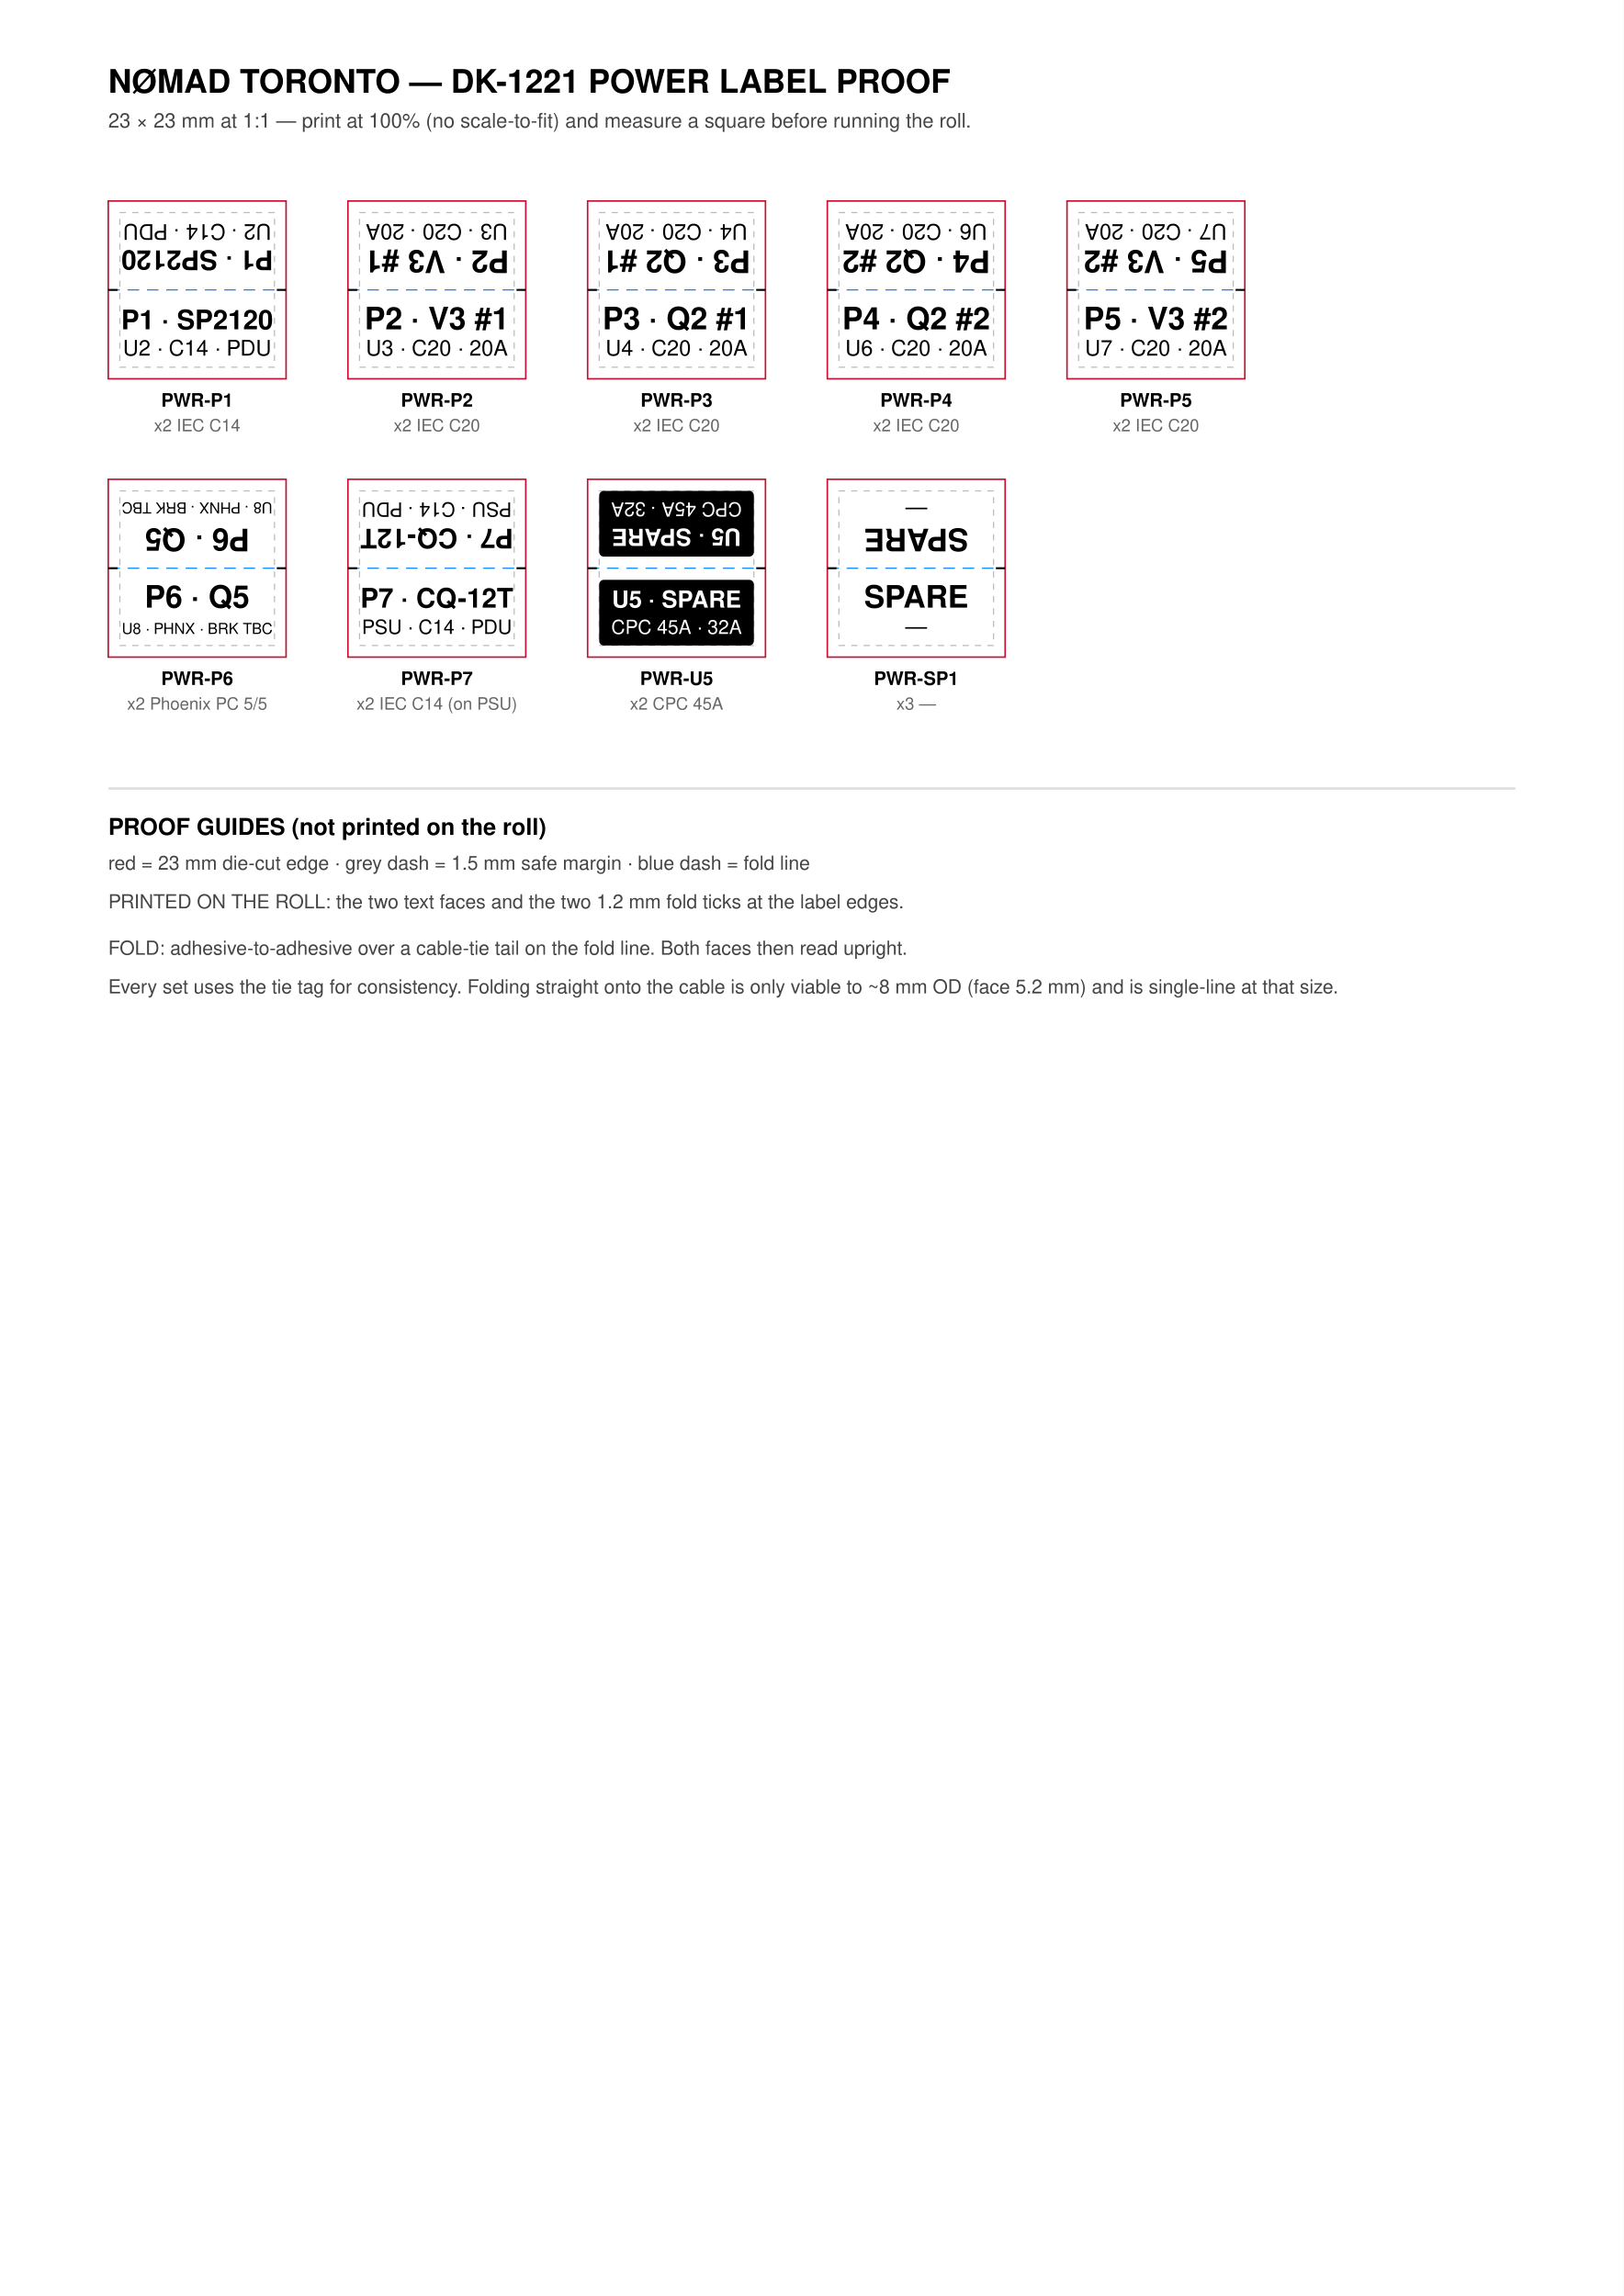
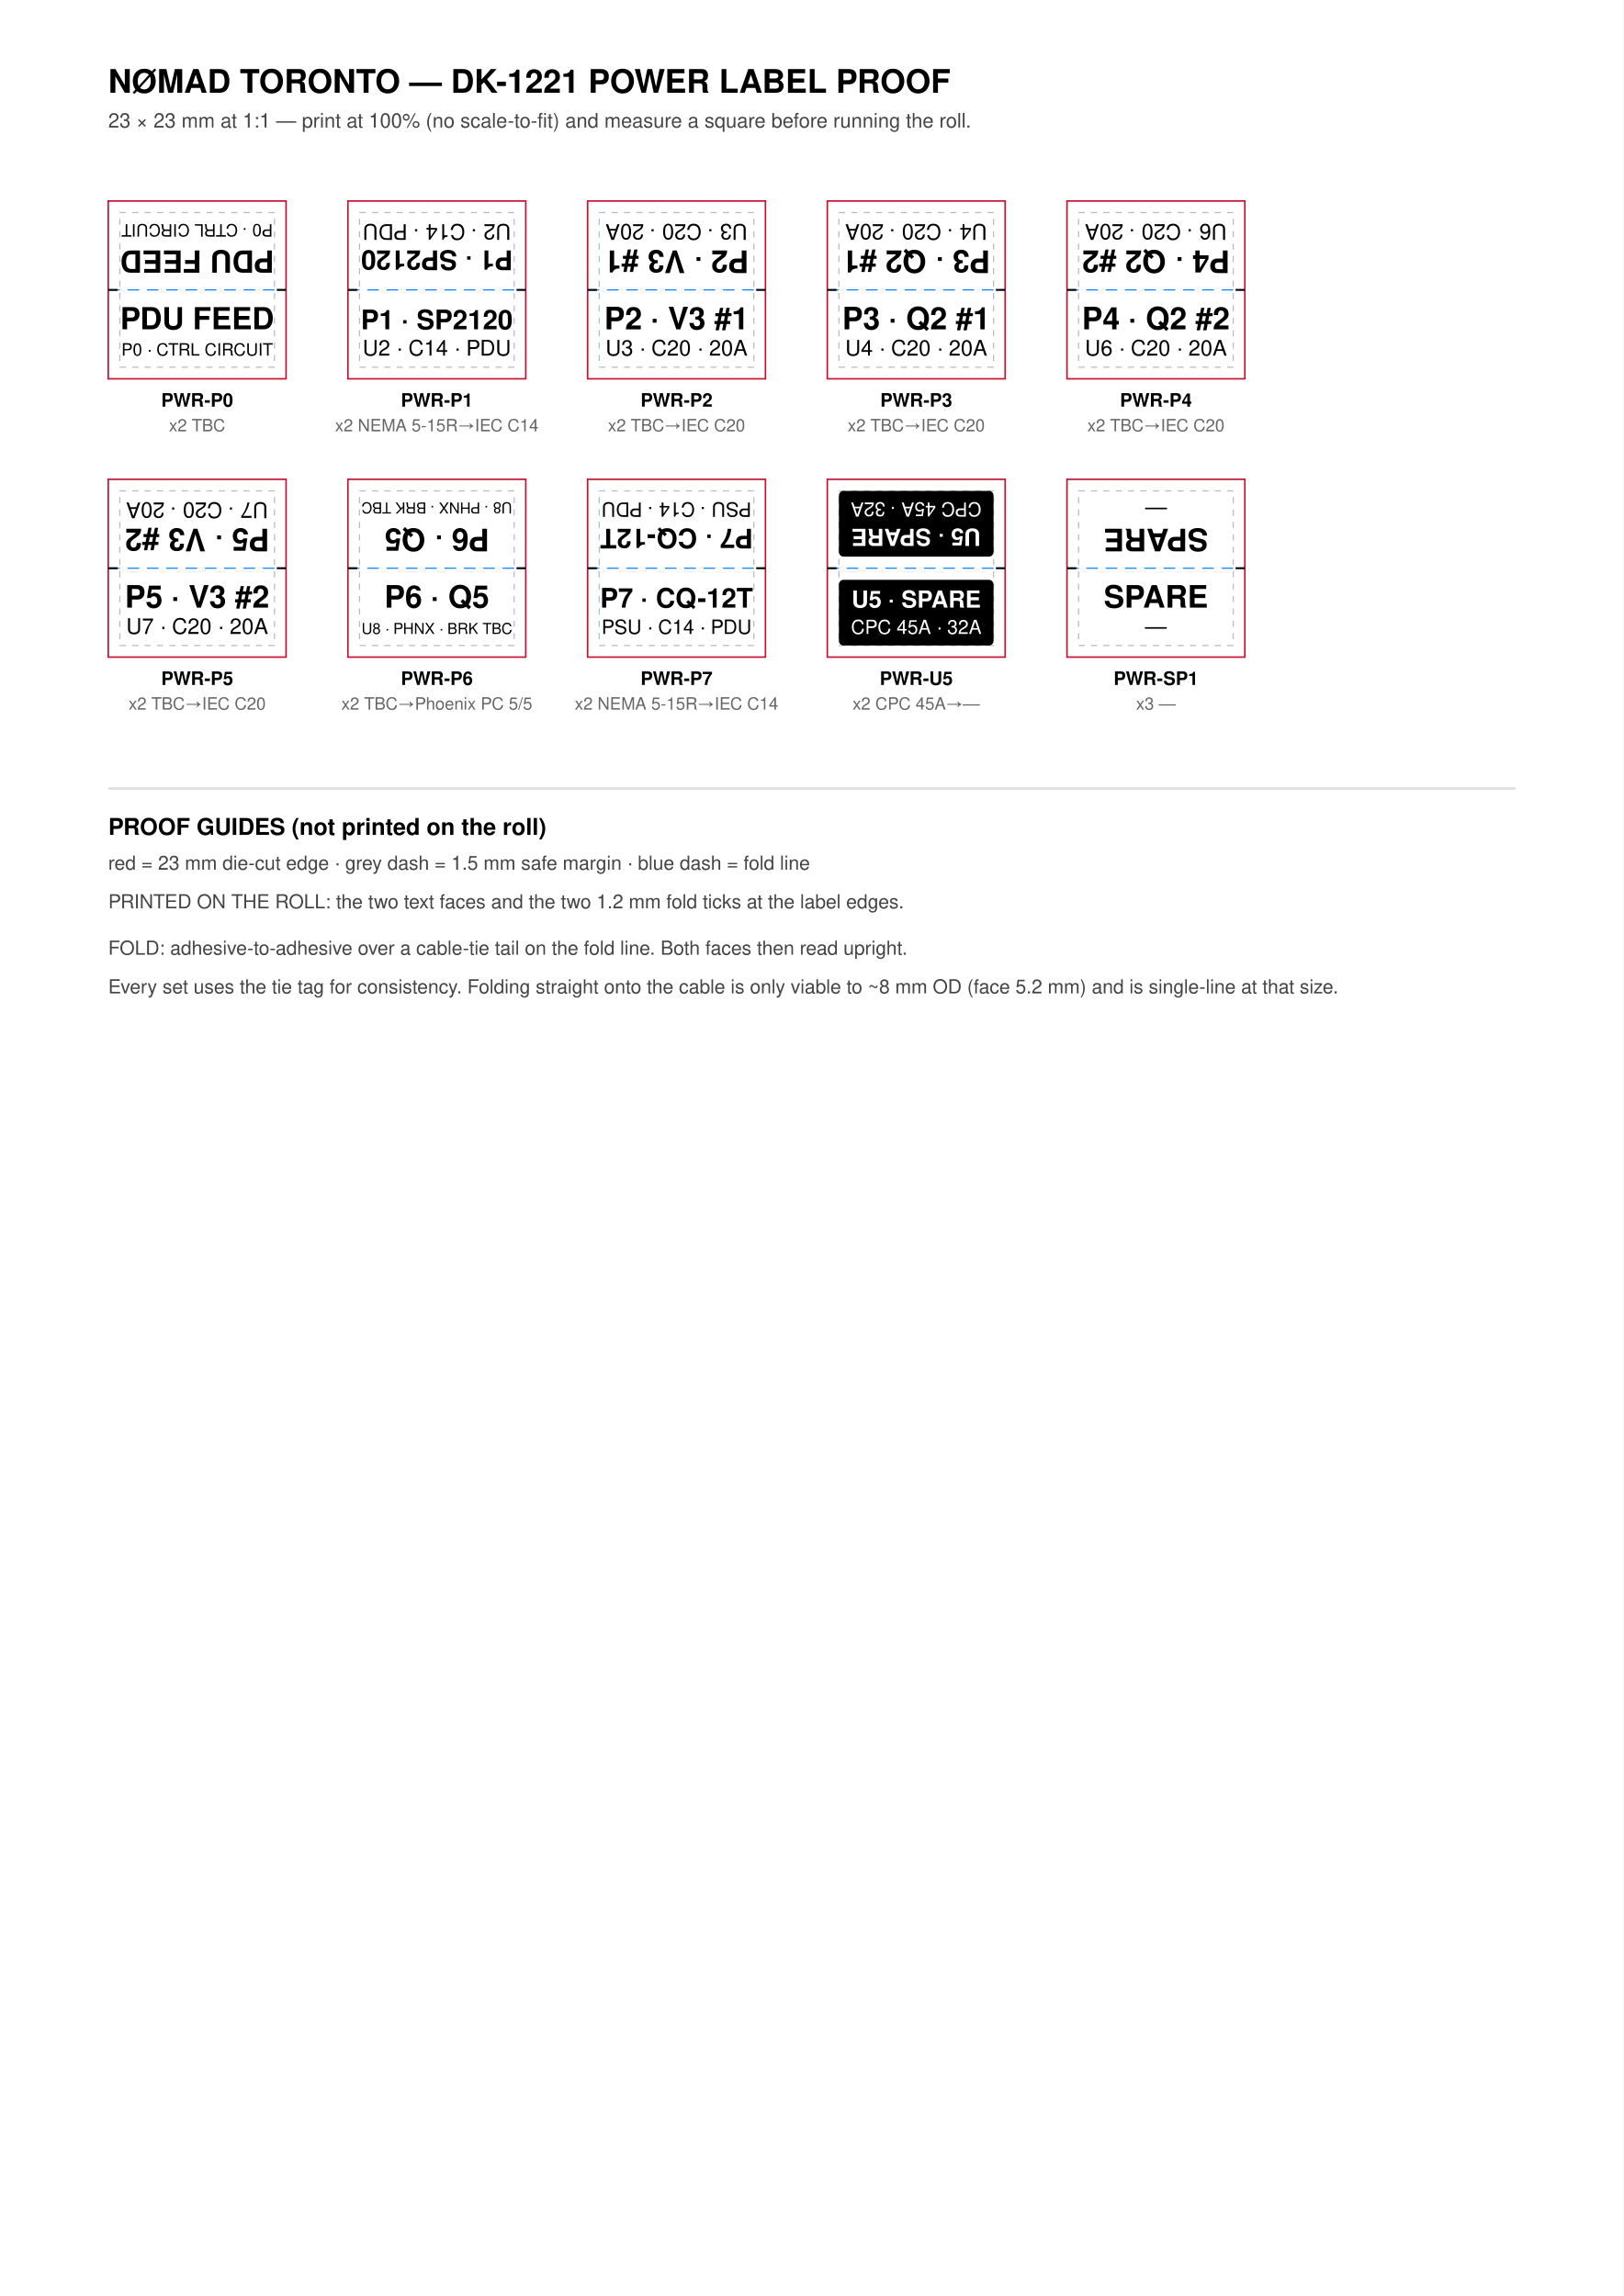
<svg xmlns="http://www.w3.org/2000/svg" width="210.0mm" height="297.0mm" viewBox="0 0 210.0 297.0">
  <rect width="210.0" height="297.0" fill="#fff" />
  <text x="14.00" y="12.00" font-family="Arial Narrow, Liberation Sans Narrow, Helvetica Neue, Helvetica, sans-serif" font-size="4.20" font-weight="bold" fill="#000" text-anchor="start">NØMAD TORONTO — DK-1221 POWER LABEL PROOF</text>
  <text x="14.00" y="16.50" font-family="Arial Narrow, Liberation Sans Narrow, Helvetica Neue, Helvetica, sans-serif" font-size="2.60" font-weight="normal" fill="#444" text-anchor="start">23 × 23 mm at 1:1 — print at 100% (no scale-to-fit) and measure a square before running the roll.</text>
  <g transform="translate(14.00 26.00)">
+     <rect width="23.0" height="23.0" fill="none" stroke="#c8102e" stroke-width="0.2" />
+     <rect x="1.5" y="1.5" width="20.0" height="20.0" fill="none" stroke="#bbb" stroke-width="0.15" stroke-dasharray="0.8 0.8" />
+     <line x1="0" y1="11.5" x2="23.0" y2="11.5" stroke="#0a84ff" stroke-width="0.15" stroke-dasharray="1.5 1" />
+     <g>
+       <text x="11.50" y="16.60" font-family="Arial Narrow, Liberation Sans Narrow, Helvetica Neue, Helvetica, sans-serif" font-size="3.95" font-weight="bold" fill="#000" text-anchor="middle" textLength="19.97" lengthAdjust="spacingAndGlyphs">PDU FEED</text>
+       <text x="11.50" y="20.00" font-family="Arial Narrow, Liberation Sans Narrow, Helvetica Neue, Helvetica, sans-serif" font-size="2.20" font-weight="normal" fill="#000" text-anchor="middle" textLength="19.84" lengthAdjust="spacingAndGlyphs">P0 · CTRL CIRCUIT</text>
+     </g>
+     <g transform="rotate(180 11.50 11.50)">
+       <text x="11.50" y="16.60" font-family="Arial Narrow, Liberation Sans Narrow, Helvetica Neue, Helvetica, sans-serif" font-size="3.95" font-weight="bold" fill="#000" text-anchor="middle" textLength="19.97" lengthAdjust="spacingAndGlyphs">PDU FEED</text>
+       <text x="11.50" y="20.00" font-family="Arial Narrow, Liberation Sans Narrow, Helvetica Neue, Helvetica, sans-serif" font-size="2.20" font-weight="normal" fill="#000" text-anchor="middle" textLength="19.84" lengthAdjust="spacingAndGlyphs">P0 · CTRL CIRCUIT</text>
+     </g>
+     <line x1="0" y1="11.50" x2="1.20" y2="11.50" stroke="#000" stroke-width="0.25" />
+     <line x1="21.80" y1="11.50" x2="23.00" y2="11.50" stroke="#000" stroke-width="0.25" />
+   </g>
+   <text x="25.50" y="52.60" font-family="Arial Narrow, Liberation Sans Narrow, Helvetica Neue, Helvetica, sans-serif" font-size="2.40" font-weight="bold" fill="#000" text-anchor="middle">PWR-P0</text>
+   <text x="25.50" y="55.80" font-family="Arial Narrow, Liberation Sans Narrow, Helvetica Neue, Helvetica, sans-serif" font-size="2.20" font-weight="normal" fill="#666" text-anchor="middle">x2  TBC</text>
+   <g transform="translate(45.00 26.00)">
    <rect width="23.0" height="23.0" fill="none" stroke="#c8102e" stroke-width="0.2" />
    <rect x="1.5" y="1.5" width="20.0" height="20.0" fill="none" stroke="#bbb" stroke-width="0.15" stroke-dasharray="0.8 0.8" />
    <line x1="0" y1="11.5" x2="23.0" y2="11.5" stroke="#0a84ff" stroke-width="0.15" stroke-dasharray="1.5 1" />
    <g>
      <text x="11.50" y="16.60" font-family="Arial Narrow, Liberation Sans Narrow, Helvetica Neue, Helvetica, sans-serif" font-size="3.50" font-weight="bold" fill="#000" text-anchor="middle" textLength="19.85" lengthAdjust="spacingAndGlyphs">P1 · SP2120</text>
      <text x="11.50" y="20.00" font-family="Arial Narrow, Liberation Sans Narrow, Helvetica Neue, Helvetica, sans-serif" font-size="2.80" font-weight="normal" fill="#000" text-anchor="middle" textLength="19.60" lengthAdjust="spacingAndGlyphs">U2 · C14 · PDU</text>
    </g>
    <g transform="rotate(180 11.50 11.50)">
      <text x="11.50" y="16.60" font-family="Arial Narrow, Liberation Sans Narrow, Helvetica Neue, Helvetica, sans-serif" font-size="3.50" font-weight="bold" fill="#000" text-anchor="middle" textLength="19.85" lengthAdjust="spacingAndGlyphs">P1 · SP2120</text>
      <text x="11.50" y="20.00" font-family="Arial Narrow, Liberation Sans Narrow, Helvetica Neue, Helvetica, sans-serif" font-size="2.80" font-weight="normal" fill="#000" text-anchor="middle" textLength="19.60" lengthAdjust="spacingAndGlyphs">U2 · C14 · PDU</text>
    </g>
    <line x1="0" y1="11.50" x2="1.20" y2="11.50" stroke="#000" stroke-width="0.25" />
    <line x1="21.80" y1="11.50" x2="23.00" y2="11.50" stroke="#000" stroke-width="0.25" />
  </g>
-   <text x="25.50" y="52.60" font-family="Arial Narrow, Liberation Sans Narrow, Helvetica Neue, Helvetica, sans-serif" font-size="2.40" font-weight="bold" fill="#000" text-anchor="middle">PWR-P1</text>
-   <text x="25.50" y="55.80" font-family="Arial Narrow, Liberation Sans Narrow, Helvetica Neue, Helvetica, sans-serif" font-size="2.20" font-weight="normal" fill="#666" text-anchor="middle">x2  IEC C14</text>
-   <g transform="translate(45.00 26.00)">
+   <text x="56.50" y="52.60" font-family="Arial Narrow, Liberation Sans Narrow, Helvetica Neue, Helvetica, sans-serif" font-size="2.40" font-weight="bold" fill="#000" text-anchor="middle">PWR-P1</text>
+   <text x="56.50" y="55.80" font-family="Arial Narrow, Liberation Sans Narrow, Helvetica Neue, Helvetica, sans-serif" font-size="2.20" font-weight="normal" fill="#666" text-anchor="middle">x2  NEMA 5-15R→IEC C14</text>
+   <g transform="translate(76.00 26.00)">
    <rect width="23.0" height="23.0" fill="none" stroke="#c8102e" stroke-width="0.2" />
    <rect x="1.5" y="1.5" width="20.0" height="20.0" fill="none" stroke="#bbb" stroke-width="0.15" stroke-dasharray="0.8 0.8" />
    <line x1="0" y1="11.5" x2="23.0" y2="11.5" stroke="#0a84ff" stroke-width="0.15" stroke-dasharray="1.5 1" />
    <g>
      <text x="11.50" y="16.60" font-family="Arial Narrow, Liberation Sans Narrow, Helvetica Neue, Helvetica, sans-serif" font-size="4.00" font-weight="bold" fill="#000" text-anchor="middle" textLength="18.90" lengthAdjust="spacingAndGlyphs">P2 · V3 #1</text>
      <text x="11.50" y="20.00" font-family="Arial Narrow, Liberation Sans Narrow, Helvetica Neue, Helvetica, sans-serif" font-size="2.80" font-weight="normal" fill="#000" text-anchor="middle" textLength="18.67" lengthAdjust="spacingAndGlyphs">U3 · C20 · 20A</text>
    </g>
    <g transform="rotate(180 11.50 11.50)">
      <text x="11.50" y="16.60" font-family="Arial Narrow, Liberation Sans Narrow, Helvetica Neue, Helvetica, sans-serif" font-size="4.00" font-weight="bold" fill="#000" text-anchor="middle" textLength="18.90" lengthAdjust="spacingAndGlyphs">P2 · V3 #1</text>
      <text x="11.50" y="20.00" font-family="Arial Narrow, Liberation Sans Narrow, Helvetica Neue, Helvetica, sans-serif" font-size="2.80" font-weight="normal" fill="#000" text-anchor="middle" textLength="18.67" lengthAdjust="spacingAndGlyphs">U3 · C20 · 20A</text>
    </g>
    <line x1="0" y1="11.50" x2="1.20" y2="11.50" stroke="#000" stroke-width="0.25" />
    <line x1="21.80" y1="11.50" x2="23.00" y2="11.50" stroke="#000" stroke-width="0.25" />
  </g>
-   <text x="56.50" y="52.60" font-family="Arial Narrow, Liberation Sans Narrow, Helvetica Neue, Helvetica, sans-serif" font-size="2.40" font-weight="bold" fill="#000" text-anchor="middle">PWR-P2</text>
-   <text x="56.50" y="55.80" font-family="Arial Narrow, Liberation Sans Narrow, Helvetica Neue, Helvetica, sans-serif" font-size="2.20" font-weight="normal" fill="#666" text-anchor="middle">x2  IEC C20</text>
-   <g transform="translate(76.00 26.00)">
+   <text x="87.50" y="52.60" font-family="Arial Narrow, Liberation Sans Narrow, Helvetica Neue, Helvetica, sans-serif" font-size="2.40" font-weight="bold" fill="#000" text-anchor="middle">PWR-P2</text>
+   <text x="87.50" y="55.80" font-family="Arial Narrow, Liberation Sans Narrow, Helvetica Neue, Helvetica, sans-serif" font-size="2.20" font-weight="normal" fill="#666" text-anchor="middle">x2  TBC→IEC C20</text>
+   <g transform="translate(107.00 26.00)">
    <rect width="23.0" height="23.0" fill="none" stroke="#c8102e" stroke-width="0.2" />
    <rect x="1.5" y="1.5" width="20.0" height="20.0" fill="none" stroke="#bbb" stroke-width="0.15" stroke-dasharray="0.8 0.8" />
    <line x1="0" y1="11.5" x2="23.0" y2="11.5" stroke="#0a84ff" stroke-width="0.15" stroke-dasharray="1.5 1" />
    <g>
      <text x="11.50" y="16.60" font-family="Arial Narrow, Liberation Sans Narrow, Helvetica Neue, Helvetica, sans-serif" font-size="4.00" font-weight="bold" fill="#000" text-anchor="middle" textLength="19.34" lengthAdjust="spacingAndGlyphs">P3 · Q2 #1</text>
      <text x="11.50" y="20.00" font-family="Arial Narrow, Liberation Sans Narrow, Helvetica Neue, Helvetica, sans-serif" font-size="2.80" font-weight="normal" fill="#000" text-anchor="middle" textLength="18.67" lengthAdjust="spacingAndGlyphs">U4 · C20 · 20A</text>
    </g>
    <g transform="rotate(180 11.50 11.50)">
      <text x="11.50" y="16.60" font-family="Arial Narrow, Liberation Sans Narrow, Helvetica Neue, Helvetica, sans-serif" font-size="4.00" font-weight="bold" fill="#000" text-anchor="middle" textLength="19.34" lengthAdjust="spacingAndGlyphs">P3 · Q2 #1</text>
      <text x="11.50" y="20.00" font-family="Arial Narrow, Liberation Sans Narrow, Helvetica Neue, Helvetica, sans-serif" font-size="2.80" font-weight="normal" fill="#000" text-anchor="middle" textLength="18.67" lengthAdjust="spacingAndGlyphs">U4 · C20 · 20A</text>
    </g>
    <line x1="0" y1="11.50" x2="1.20" y2="11.50" stroke="#000" stroke-width="0.25" />
    <line x1="21.80" y1="11.50" x2="23.00" y2="11.50" stroke="#000" stroke-width="0.25" />
  </g>
-   <text x="87.50" y="52.60" font-family="Arial Narrow, Liberation Sans Narrow, Helvetica Neue, Helvetica, sans-serif" font-size="2.40" font-weight="bold" fill="#000" text-anchor="middle">PWR-P3</text>
-   <text x="87.50" y="55.80" font-family="Arial Narrow, Liberation Sans Narrow, Helvetica Neue, Helvetica, sans-serif" font-size="2.20" font-weight="normal" fill="#666" text-anchor="middle">x2  IEC C20</text>
-   <g transform="translate(107.00 26.00)">
+   <text x="118.50" y="52.60" font-family="Arial Narrow, Liberation Sans Narrow, Helvetica Neue, Helvetica, sans-serif" font-size="2.40" font-weight="bold" fill="#000" text-anchor="middle">PWR-P3</text>
+   <text x="118.50" y="55.80" font-family="Arial Narrow, Liberation Sans Narrow, Helvetica Neue, Helvetica, sans-serif" font-size="2.20" font-weight="normal" fill="#666" text-anchor="middle">x2  TBC→IEC C20</text>
+   <g transform="translate(138.00 26.00)">
    <rect width="23.0" height="23.0" fill="none" stroke="#c8102e" stroke-width="0.2" />
    <rect x="1.5" y="1.5" width="20.0" height="20.0" fill="none" stroke="#bbb" stroke-width="0.15" stroke-dasharray="0.8 0.8" />
    <line x1="0" y1="11.5" x2="23.0" y2="11.5" stroke="#0a84ff" stroke-width="0.15" stroke-dasharray="1.5 1" />
    <g>
      <text x="11.50" y="16.60" font-family="Arial Narrow, Liberation Sans Narrow, Helvetica Neue, Helvetica, sans-serif" font-size="4.00" font-weight="bold" fill="#000" text-anchor="middle" textLength="19.34" lengthAdjust="spacingAndGlyphs">P4 · Q2 #2</text>
      <text x="11.50" y="20.00" font-family="Arial Narrow, Liberation Sans Narrow, Helvetica Neue, Helvetica, sans-serif" font-size="2.80" font-weight="normal" fill="#000" text-anchor="middle" textLength="18.67" lengthAdjust="spacingAndGlyphs">U6 · C20 · 20A</text>
    </g>
    <g transform="rotate(180 11.50 11.50)">
      <text x="11.50" y="16.60" font-family="Arial Narrow, Liberation Sans Narrow, Helvetica Neue, Helvetica, sans-serif" font-size="4.00" font-weight="bold" fill="#000" text-anchor="middle" textLength="19.34" lengthAdjust="spacingAndGlyphs">P4 · Q2 #2</text>
      <text x="11.50" y="20.00" font-family="Arial Narrow, Liberation Sans Narrow, Helvetica Neue, Helvetica, sans-serif" font-size="2.80" font-weight="normal" fill="#000" text-anchor="middle" textLength="18.67" lengthAdjust="spacingAndGlyphs">U6 · C20 · 20A</text>
    </g>
    <line x1="0" y1="11.50" x2="1.20" y2="11.50" stroke="#000" stroke-width="0.25" />
    <line x1="21.80" y1="11.50" x2="23.00" y2="11.50" stroke="#000" stroke-width="0.25" />
  </g>
-   <text x="118.50" y="52.60" font-family="Arial Narrow, Liberation Sans Narrow, Helvetica Neue, Helvetica, sans-serif" font-size="2.40" font-weight="bold" fill="#000" text-anchor="middle">PWR-P4</text>
-   <text x="118.50" y="55.80" font-family="Arial Narrow, Liberation Sans Narrow, Helvetica Neue, Helvetica, sans-serif" font-size="2.20" font-weight="normal" fill="#666" text-anchor="middle">x2  IEC C20</text>
-   <g transform="translate(138.00 26.00)">
+   <text x="149.50" y="52.60" font-family="Arial Narrow, Liberation Sans Narrow, Helvetica Neue, Helvetica, sans-serif" font-size="2.40" font-weight="bold" fill="#000" text-anchor="middle">PWR-P4</text>
+   <text x="149.50" y="55.80" font-family="Arial Narrow, Liberation Sans Narrow, Helvetica Neue, Helvetica, sans-serif" font-size="2.20" font-weight="normal" fill="#666" text-anchor="middle">x2  TBC→IEC C20</text>
+   <g transform="translate(14.00 62.00)">
    <rect width="23.0" height="23.0" fill="none" stroke="#c8102e" stroke-width="0.2" />
    <rect x="1.5" y="1.5" width="20.0" height="20.0" fill="none" stroke="#bbb" stroke-width="0.15" stroke-dasharray="0.8 0.8" />
    <line x1="0" y1="11.5" x2="23.0" y2="11.5" stroke="#0a84ff" stroke-width="0.15" stroke-dasharray="1.5 1" />
    <g>
      <text x="11.50" y="16.60" font-family="Arial Narrow, Liberation Sans Narrow, Helvetica Neue, Helvetica, sans-serif" font-size="4.00" font-weight="bold" fill="#000" text-anchor="middle" textLength="18.90" lengthAdjust="spacingAndGlyphs">P5 · V3 #2</text>
      <text x="11.50" y="20.00" font-family="Arial Narrow, Liberation Sans Narrow, Helvetica Neue, Helvetica, sans-serif" font-size="2.80" font-weight="normal" fill="#000" text-anchor="middle" textLength="18.67" lengthAdjust="spacingAndGlyphs">U7 · C20 · 20A</text>
    </g>
    <g transform="rotate(180 11.50 11.50)">
      <text x="11.50" y="16.60" font-family="Arial Narrow, Liberation Sans Narrow, Helvetica Neue, Helvetica, sans-serif" font-size="4.00" font-weight="bold" fill="#000" text-anchor="middle" textLength="18.90" lengthAdjust="spacingAndGlyphs">P5 · V3 #2</text>
      <text x="11.50" y="20.00" font-family="Arial Narrow, Liberation Sans Narrow, Helvetica Neue, Helvetica, sans-serif" font-size="2.80" font-weight="normal" fill="#000" text-anchor="middle" textLength="18.67" lengthAdjust="spacingAndGlyphs">U7 · C20 · 20A</text>
    </g>
    <line x1="0" y1="11.50" x2="1.20" y2="11.50" stroke="#000" stroke-width="0.25" />
    <line x1="21.80" y1="11.50" x2="23.00" y2="11.50" stroke="#000" stroke-width="0.25" />
  </g>
-   <text x="149.50" y="52.60" font-family="Arial Narrow, Liberation Sans Narrow, Helvetica Neue, Helvetica, sans-serif" font-size="2.40" font-weight="bold" fill="#000" text-anchor="middle">PWR-P5</text>
-   <text x="149.50" y="55.80" font-family="Arial Narrow, Liberation Sans Narrow, Helvetica Neue, Helvetica, sans-serif" font-size="2.20" font-weight="normal" fill="#666" text-anchor="middle">x2  IEC C20</text>
-   <g transform="translate(14.00 62.00)">
+   <text x="25.50" y="88.60" font-family="Arial Narrow, Liberation Sans Narrow, Helvetica Neue, Helvetica, sans-serif" font-size="2.40" font-weight="bold" fill="#000" text-anchor="middle">PWR-P5</text>
+   <text x="25.50" y="91.80" font-family="Arial Narrow, Liberation Sans Narrow, Helvetica Neue, Helvetica, sans-serif" font-size="2.20" font-weight="normal" fill="#666" text-anchor="middle">x2  TBC→IEC C20</text>
+   <g transform="translate(45.00 62.00)">
    <rect width="23.0" height="23.0" fill="none" stroke="#c8102e" stroke-width="0.2" />
    <rect x="1.5" y="1.5" width="20.0" height="20.0" fill="none" stroke="#bbb" stroke-width="0.15" stroke-dasharray="0.8 0.8" />
    <line x1="0" y1="11.5" x2="23.0" y2="11.5" stroke="#0a84ff" stroke-width="0.15" stroke-dasharray="1.5 1" />
    <g>
      <text x="11.50" y="16.60" font-family="Arial Narrow, Liberation Sans Narrow, Helvetica Neue, Helvetica, sans-serif" font-size="4.00" font-weight="bold" fill="#000" text-anchor="middle" textLength="13.78" lengthAdjust="spacingAndGlyphs">P6 · Q5</text>
      <text x="11.50" y="20.00" font-family="Arial Narrow, Liberation Sans Narrow, Helvetica Neue, Helvetica, sans-serif" font-size="1.95" font-weight="normal" fill="#000" text-anchor="middle" textLength="19.79" lengthAdjust="spacingAndGlyphs">U8 · PHNX · BRK TBC</text>
    </g>
    <g transform="rotate(180 11.50 11.50)">
      <text x="11.50" y="16.60" font-family="Arial Narrow, Liberation Sans Narrow, Helvetica Neue, Helvetica, sans-serif" font-size="4.00" font-weight="bold" fill="#000" text-anchor="middle" textLength="13.78" lengthAdjust="spacingAndGlyphs">P6 · Q5</text>
      <text x="11.50" y="20.00" font-family="Arial Narrow, Liberation Sans Narrow, Helvetica Neue, Helvetica, sans-serif" font-size="1.95" font-weight="normal" fill="#000" text-anchor="middle" textLength="19.79" lengthAdjust="spacingAndGlyphs">U8 · PHNX · BRK TBC</text>
    </g>
    <line x1="0" y1="11.50" x2="1.20" y2="11.50" stroke="#000" stroke-width="0.25" />
    <line x1="21.80" y1="11.50" x2="23.00" y2="11.50" stroke="#000" stroke-width="0.25" />
  </g>
-   <text x="25.50" y="88.60" font-family="Arial Narrow, Liberation Sans Narrow, Helvetica Neue, Helvetica, sans-serif" font-size="2.40" font-weight="bold" fill="#000" text-anchor="middle">PWR-P6</text>
-   <text x="25.50" y="91.80" font-family="Arial Narrow, Liberation Sans Narrow, Helvetica Neue, Helvetica, sans-serif" font-size="2.20" font-weight="normal" fill="#666" text-anchor="middle">x2  Phoenix PC 5/5</text>
-   <g transform="translate(45.00 62.00)">
+   <text x="56.50" y="88.60" font-family="Arial Narrow, Liberation Sans Narrow, Helvetica Neue, Helvetica, sans-serif" font-size="2.40" font-weight="bold" fill="#000" text-anchor="middle">PWR-P6</text>
+   <text x="56.50" y="91.80" font-family="Arial Narrow, Liberation Sans Narrow, Helvetica Neue, Helvetica, sans-serif" font-size="2.20" font-weight="normal" fill="#666" text-anchor="middle">x2  TBC→Phoenix PC 5/5</text>
+   <g transform="translate(76.00 62.00)">
    <rect width="23.0" height="23.0" fill="none" stroke="#c8102e" stroke-width="0.2" />
    <rect x="1.5" y="1.5" width="20.0" height="20.0" fill="none" stroke="#bbb" stroke-width="0.15" stroke-dasharray="0.8 0.8" />
    <line x1="0" y1="11.5" x2="23.0" y2="11.5" stroke="#0a84ff" stroke-width="0.15" stroke-dasharray="1.5 1" />
    <g>
      <text x="11.50" y="16.60" font-family="Arial Narrow, Liberation Sans Narrow, Helvetica Neue, Helvetica, sans-serif" font-size="3.50" font-weight="bold" fill="#000" text-anchor="middle" textLength="19.84" lengthAdjust="spacingAndGlyphs">P7 · CQ-12T</text>
      <text x="11.50" y="20.00" font-family="Arial Narrow, Liberation Sans Narrow, Helvetica Neue, Helvetica, sans-serif" font-size="2.55" font-weight="normal" fill="#000" text-anchor="middle" textLength="19.84" lengthAdjust="spacingAndGlyphs">PSU · C14 · PDU</text>
    </g>
    <g transform="rotate(180 11.50 11.50)">
      <text x="11.50" y="16.60" font-family="Arial Narrow, Liberation Sans Narrow, Helvetica Neue, Helvetica, sans-serif" font-size="3.50" font-weight="bold" fill="#000" text-anchor="middle" textLength="19.84" lengthAdjust="spacingAndGlyphs">P7 · CQ-12T</text>
      <text x="11.50" y="20.00" font-family="Arial Narrow, Liberation Sans Narrow, Helvetica Neue, Helvetica, sans-serif" font-size="2.55" font-weight="normal" fill="#000" text-anchor="middle" textLength="19.84" lengthAdjust="spacingAndGlyphs">PSU · C14 · PDU</text>
    </g>
    <line x1="0" y1="11.50" x2="1.20" y2="11.50" stroke="#000" stroke-width="0.25" />
    <line x1="21.80" y1="11.50" x2="23.00" y2="11.50" stroke="#000" stroke-width="0.25" />
  </g>
-   <text x="56.50" y="88.60" font-family="Arial Narrow, Liberation Sans Narrow, Helvetica Neue, Helvetica, sans-serif" font-size="2.40" font-weight="bold" fill="#000" text-anchor="middle">PWR-P7</text>
-   <text x="56.50" y="91.80" font-family="Arial Narrow, Liberation Sans Narrow, Helvetica Neue, Helvetica, sans-serif" font-size="2.20" font-weight="normal" fill="#666" text-anchor="middle">x2  IEC C14 (on PSU)</text>
-   <g transform="translate(76.00 62.00)">
+   <text x="87.50" y="88.60" font-family="Arial Narrow, Liberation Sans Narrow, Helvetica Neue, Helvetica, sans-serif" font-size="2.40" font-weight="bold" fill="#000" text-anchor="middle">PWR-P7</text>
+   <text x="87.50" y="91.80" font-family="Arial Narrow, Liberation Sans Narrow, Helvetica Neue, Helvetica, sans-serif" font-size="2.20" font-weight="normal" fill="#666" text-anchor="middle">x2  NEMA 5-15R→IEC C14</text>
+   <g transform="translate(107.00 62.00)">
    <rect width="23.0" height="23.0" fill="none" stroke="#c8102e" stroke-width="0.2" />
    <rect x="1.5" y="1.5" width="20.0" height="20.0" fill="none" stroke="#bbb" stroke-width="0.15" stroke-dasharray="0.8 0.8" />
    <line x1="0" y1="11.5" x2="23.0" y2="11.5" stroke="#0a84ff" stroke-width="0.15" stroke-dasharray="1.5 1" />
    <g>
      <rect x="1.50" y="13.00" width="20.00" height="8.50" fill="#000" rx="0.6" />
      <text x="11.50" y="16.60" font-family="Arial Narrow, Liberation Sans Narrow, Helvetica Neue, Helvetica, sans-serif" font-size="3.05" font-weight="bold" fill="#fff" text-anchor="middle" textLength="16.89" lengthAdjust="spacingAndGlyphs">U5 · SPARE</text>
      <text x="11.50" y="20.00" font-family="Arial Narrow, Liberation Sans Narrow, Helvetica Neue, Helvetica, sans-serif" font-size="2.50" font-weight="normal" fill="#fff" text-anchor="middle" textLength="16.95" lengthAdjust="spacingAndGlyphs">CPC 45A · 32A</text>
    </g>
    <g transform="rotate(180 11.50 11.50)">
      <rect x="1.50" y="13.00" width="20.00" height="8.50" fill="#000" rx="0.6" />
      <text x="11.50" y="16.60" font-family="Arial Narrow, Liberation Sans Narrow, Helvetica Neue, Helvetica, sans-serif" font-size="3.05" font-weight="bold" fill="#fff" text-anchor="middle" textLength="16.89" lengthAdjust="spacingAndGlyphs">U5 · SPARE</text>
      <text x="11.50" y="20.00" font-family="Arial Narrow, Liberation Sans Narrow, Helvetica Neue, Helvetica, sans-serif" font-size="2.50" font-weight="normal" fill="#fff" text-anchor="middle" textLength="16.95" lengthAdjust="spacingAndGlyphs">CPC 45A · 32A</text>
    </g>
    <line x1="0" y1="11.50" x2="1.20" y2="11.50" stroke="#000" stroke-width="0.25" />
    <line x1="21.80" y1="11.50" x2="23.00" y2="11.50" stroke="#000" stroke-width="0.25" />
  </g>
-   <text x="87.50" y="88.60" font-family="Arial Narrow, Liberation Sans Narrow, Helvetica Neue, Helvetica, sans-serif" font-size="2.40" font-weight="bold" fill="#000" text-anchor="middle">PWR-U5</text>
-   <text x="87.50" y="91.80" font-family="Arial Narrow, Liberation Sans Narrow, Helvetica Neue, Helvetica, sans-serif" font-size="2.20" font-weight="normal" fill="#666" text-anchor="middle">x2  CPC 45A</text>
-   <g transform="translate(107.00 62.00)">
+   <text x="118.50" y="88.60" font-family="Arial Narrow, Liberation Sans Narrow, Helvetica Neue, Helvetica, sans-serif" font-size="2.40" font-weight="bold" fill="#000" text-anchor="middle">PWR-U5</text>
+   <text x="118.50" y="91.80" font-family="Arial Narrow, Liberation Sans Narrow, Helvetica Neue, Helvetica, sans-serif" font-size="2.20" font-weight="normal" fill="#666" text-anchor="middle">x2  CPC 45A→—</text>
+   <g transform="translate(138.00 62.00)">
    <rect width="23.0" height="23.0" fill="none" stroke="#c8102e" stroke-width="0.2" />
    <rect x="1.5" y="1.5" width="20.0" height="20.0" fill="none" stroke="#bbb" stroke-width="0.15" stroke-dasharray="0.8 0.8" />
    <line x1="0" y1="11.5" x2="23.0" y2="11.5" stroke="#0a84ff" stroke-width="0.15" stroke-dasharray="1.5 1" />
    <g>
      <text x="11.50" y="16.60" font-family="Arial Narrow, Liberation Sans Narrow, Helvetica Neue, Helvetica, sans-serif" font-size="4.00" font-weight="bold" fill="#000" text-anchor="middle" textLength="13.48" lengthAdjust="spacingAndGlyphs">SPARE</text>
      <text x="11.50" y="20.00" font-family="Arial Narrow, Liberation Sans Narrow, Helvetica Neue, Helvetica, sans-serif" font-size="2.80" font-weight="normal" fill="#000" text-anchor="middle" textLength="2.80" lengthAdjust="spacingAndGlyphs">—</text>
    </g>
    <g transform="rotate(180 11.50 11.50)">
      <text x="11.50" y="16.60" font-family="Arial Narrow, Liberation Sans Narrow, Helvetica Neue, Helvetica, sans-serif" font-size="4.00" font-weight="bold" fill="#000" text-anchor="middle" textLength="13.48" lengthAdjust="spacingAndGlyphs">SPARE</text>
      <text x="11.50" y="20.00" font-family="Arial Narrow, Liberation Sans Narrow, Helvetica Neue, Helvetica, sans-serif" font-size="2.80" font-weight="normal" fill="#000" text-anchor="middle" textLength="2.80" lengthAdjust="spacingAndGlyphs">—</text>
    </g>
    <line x1="0" y1="11.50" x2="1.20" y2="11.50" stroke="#000" stroke-width="0.25" />
    <line x1="21.80" y1="11.50" x2="23.00" y2="11.50" stroke="#000" stroke-width="0.25" />
  </g>
-   <text x="118.50" y="88.60" font-family="Arial Narrow, Liberation Sans Narrow, Helvetica Neue, Helvetica, sans-serif" font-size="2.40" font-weight="bold" fill="#000" text-anchor="middle">PWR-SP1</text>
-   <text x="118.50" y="91.80" font-family="Arial Narrow, Liberation Sans Narrow, Helvetica Neue, Helvetica, sans-serif" font-size="2.20" font-weight="normal" fill="#666" text-anchor="middle">x3  —</text>
+   <text x="149.50" y="88.60" font-family="Arial Narrow, Liberation Sans Narrow, Helvetica Neue, Helvetica, sans-serif" font-size="2.40" font-weight="bold" fill="#000" text-anchor="middle">PWR-SP1</text>
+   <text x="149.50" y="91.80" font-family="Arial Narrow, Liberation Sans Narrow, Helvetica Neue, Helvetica, sans-serif" font-size="2.20" font-weight="normal" fill="#666" text-anchor="middle">x3  —</text>
  <line x1="14.0" y1="102.00" x2="196.0" y2="102.00" stroke="#ddd" stroke-width="0.3" />
  <text x="14.00" y="108.00" font-family="Arial Narrow, Liberation Sans Narrow, Helvetica Neue, Helvetica, sans-serif" font-size="3.00" font-weight="bold" fill="#000" text-anchor="start">PROOF GUIDES (not printed on the roll)</text>
  <text x="14.00" y="112.50" font-family="Arial Narrow, Liberation Sans Narrow, Helvetica Neue, Helvetica, sans-serif" font-size="2.50" font-weight="normal" fill="#444" text-anchor="start">red = 23 mm die-cut edge   ·   grey dash = 1.5 mm safe margin   ·   blue dash = fold line</text>
  <text x="14.00" y="117.50" font-family="Arial Narrow, Liberation Sans Narrow, Helvetica Neue, Helvetica, sans-serif" font-size="2.50" font-weight="normal" fill="#444" text-anchor="start">PRINTED ON THE ROLL: the two text faces and the two 1.2 mm fold ticks at the label edges.</text>
  <text x="14.00" y="123.50" font-family="Arial Narrow, Liberation Sans Narrow, Helvetica Neue, Helvetica, sans-serif" font-size="2.50" font-weight="normal" fill="#444" text-anchor="start">FOLD: adhesive-to-adhesive over a cable-tie tail on the fold line. Both faces then read upright.</text>
  <text x="14.00" y="128.50" font-family="Arial Narrow, Liberation Sans Narrow, Helvetica Neue, Helvetica, sans-serif" font-size="2.50" font-weight="normal" fill="#444" text-anchor="start">Every set uses the tie tag for consistency. Folding straight onto the cable is only viable to ~8 mm OD (face 5.2 mm) and is single-line at that size.</text>
</svg>
